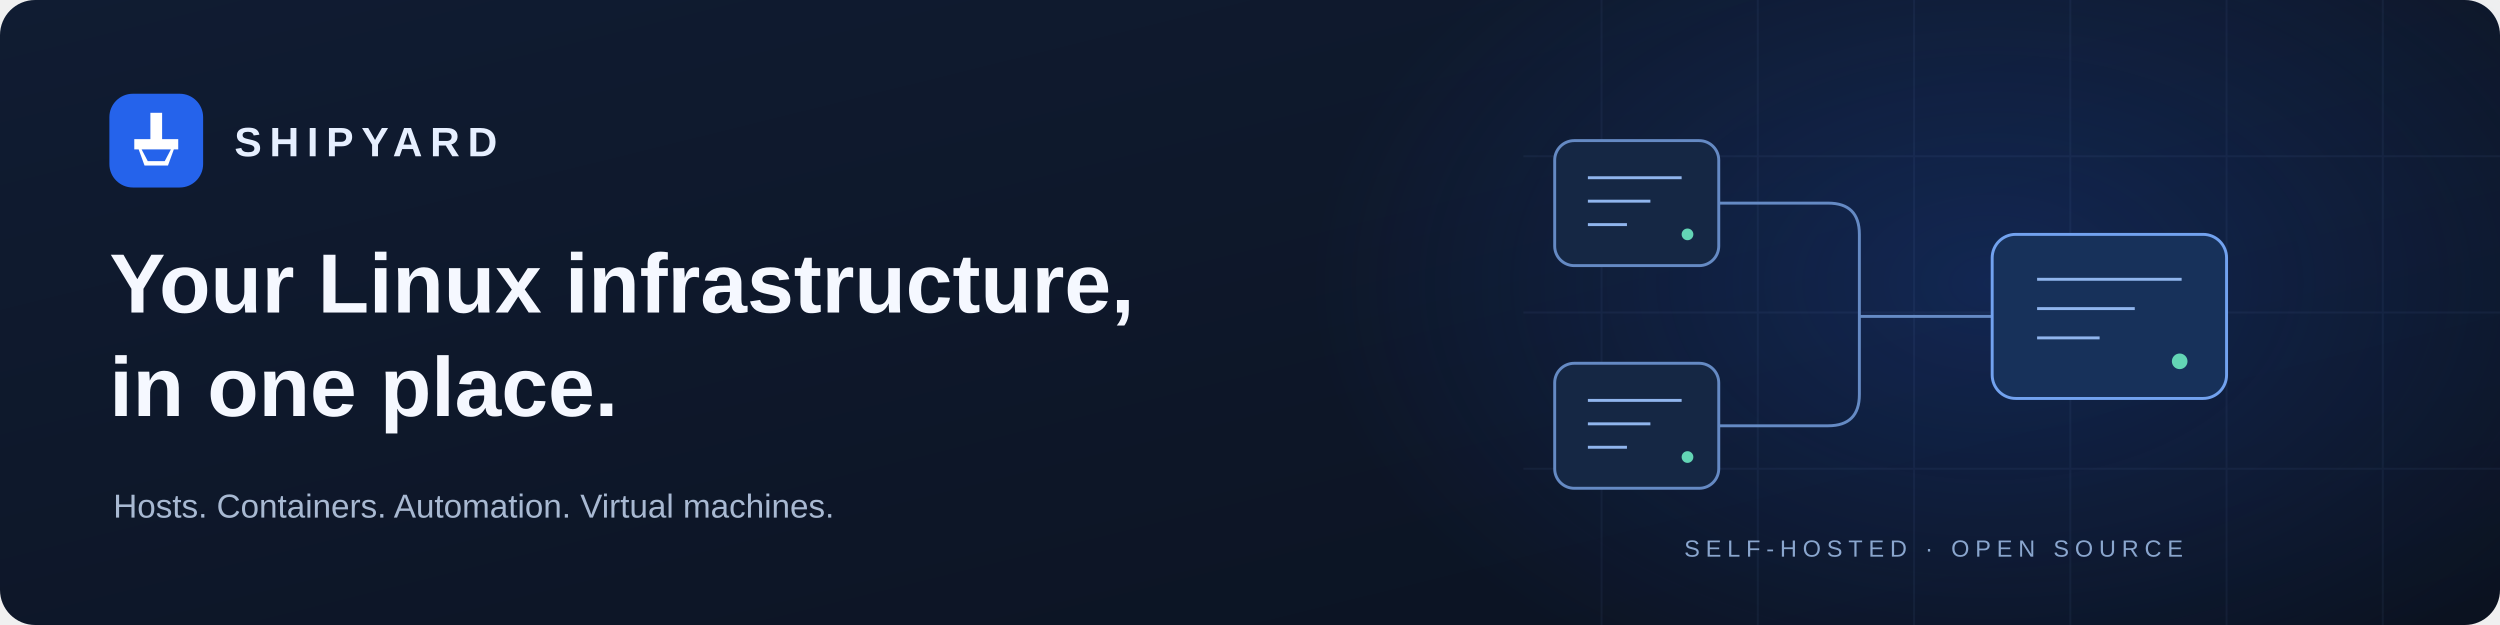
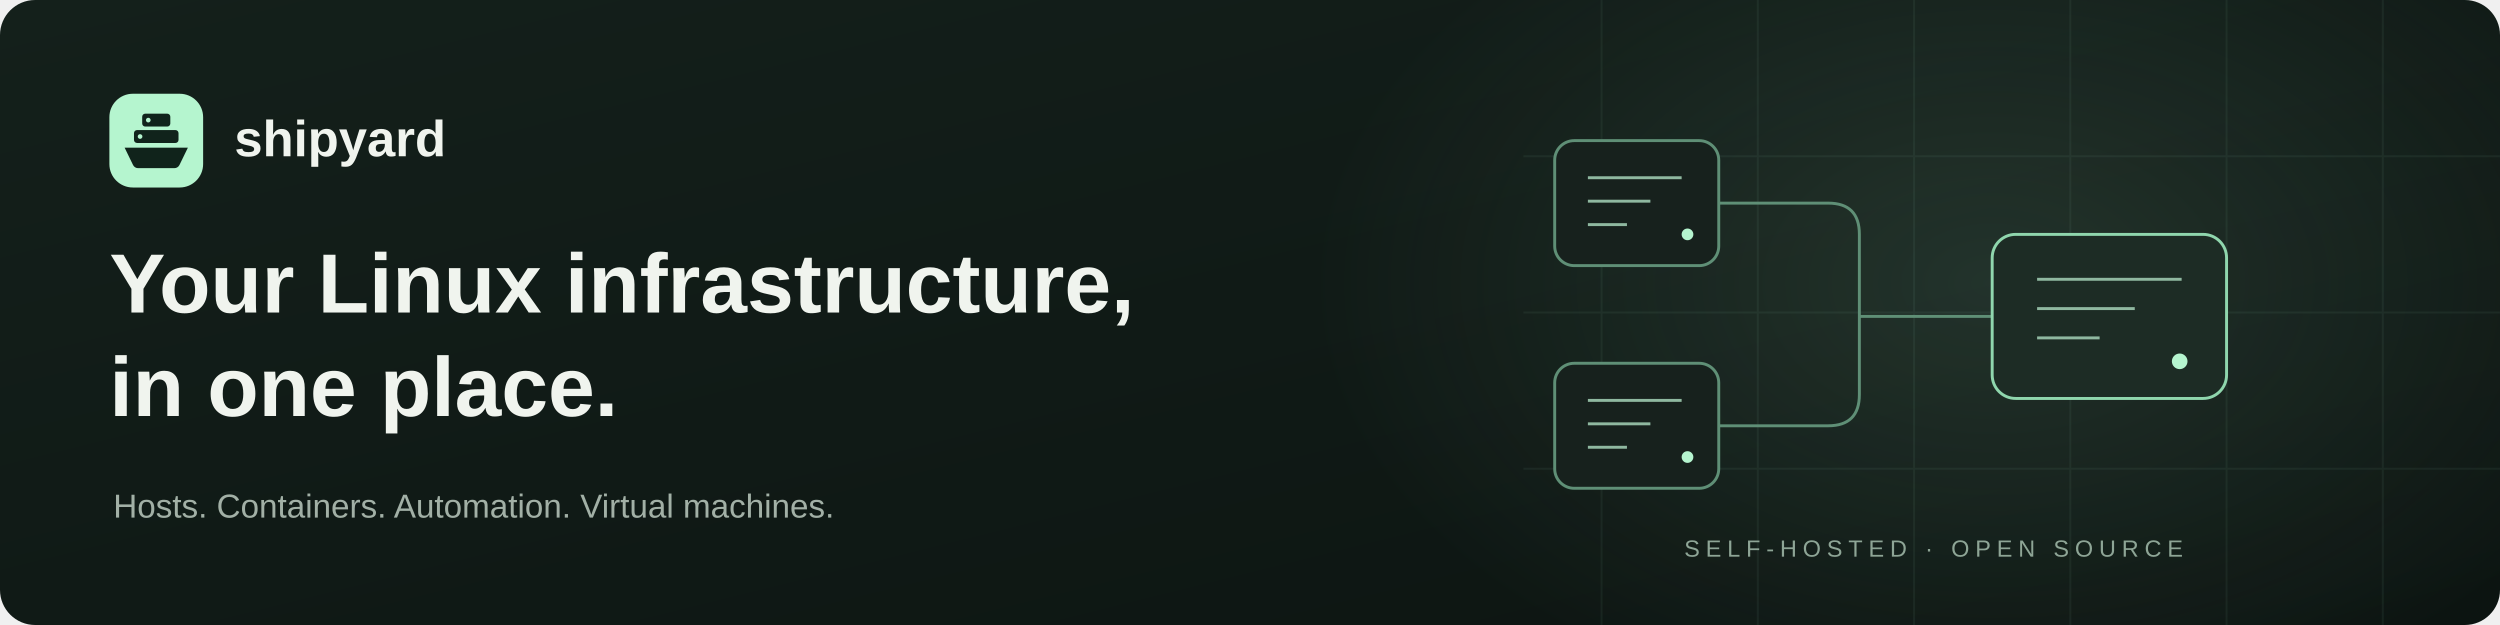
<svg xmlns="http://www.w3.org/2000/svg" width="1280" height="320" viewBox="0 0 1280 320" role="img" aria-labelledby="title desc">
  <defs>
    <linearGradient id="background" x2="1" y2="1">
-       <stop stop-color="#101c32" />
-       <stop offset="1" stop-color="#0b1220" />
+       <stop stop-color="#14201b" />
+       <stop offset="1" stop-color="#0c1411" />
    </linearGradient>
    <radialGradient id="glow">
-       <stop stop-color="#2563eb" stop-opacity=".22" />
-       <stop offset="1" stop-color="#2563eb" stop-opacity="0" />
+       <stop stop-color="#b5f5cf" stop-opacity=".12" />
+       <stop offset="1" stop-color="#b5f5cf" stop-opacity="0" />
    </radialGradient>
  </defs>
  <rect width="1280" height="320" rx="18" fill="url(#background)" />
  <ellipse cx="1020" cy="145" rx="350" ry="230" fill="url(#glow)" />
-   <path d="M820 0v320M900 0v320M980 0v320M1060 0v320M1140 0v320M1220 0v320M780 80h500M780 160h500M780 240h500" stroke="#91b4ed" stroke-opacity=".06" />
-   <rect x="56" y="48" width="48" height="48" rx="12" fill="#2563eb" />
-   <path d="M28 13h8v18h11v7h-3l-4 11H24l-4-11h-3v-7h11zm-6 25 4.2 8h11.6l4.2-8z" transform="translate(56 48) scale(.75)" fill="#fff" />
-   <text x="120" y="80" font-family="Arial, sans-serif" font-size="21" font-weight="700" letter-spacing="4" fill="#e6efff">SHIPYARD</text>
-   <text x="56" y="160" font-family="Arial, sans-serif" font-size="43" font-weight="700" fill="#f5f8ff">Your Linux infrastructure,</text>
-   <text x="56" y="213" font-family="Arial, sans-serif" font-size="43" font-weight="700" fill="#f5f8ff">in one place.</text>
-   <text x="58" y="265" font-family="Arial, sans-serif" font-size="17" fill="#a8b9d2">Hosts. Containers. Automation. Virtual machines.</text>
-   <g fill="none" stroke="#658ac4" stroke-width="1.5">
+   <path d="M820 0v320M900 0v320M980 0v320M1060 0v320M1140 0v320M1220 0v320M780 80h500M780 160h500M780 240h500" stroke="#b5f5cf" stroke-opacity=".06" />
+   <g transform="translate(56 48) scale(1.2)">
+     <rect width="40" height="40" rx="10" fill="#b5f5cf" />
+     <g fill="#10231b">
+       <rect x="14" y="8.5" width="12" height="5.5" rx="1.3" />
+       <rect x="10.5" y="15.5" width="19" height="5.5" rx="1.3" />
+       <path d="M6.5 23h27l-3.6 7.4a2.4 2.4 0 0 1-2.16 1.35H12.26a2.4 2.4 0 0 1-2.16-1.35z" />
+     </g>
+     <g fill="#b5f5cf">
+       <circle cx="16.6" cy="11.25" r="1" />
+       <circle cx="13.1" cy="18.25" r="1" />
+     </g>
+   </g>
+   <text x="120" y="80" font-family="Arial, sans-serif" font-size="26" font-weight="700" fill="#f0f4ee">shipyard</text>
+   <text x="56" y="160" font-family="Arial, sans-serif" font-size="43" font-weight="700" fill="#f0f4ee">Your Linux infrastructure,</text>
+   <text x="56" y="213" font-family="Arial, sans-serif" font-size="43" font-weight="700" fill="#f0f4ee">in one place.</text>
+   <text x="58" y="265" font-family="Arial, sans-serif" font-size="17" fill="#a2b0a6">Hosts. Containers. Automation. Virtual machines.</text>
+   <g fill="none" stroke="#5f8f76" stroke-width="1.5">
    <path d="M880 104h56q16 0 16 16v42h68M880 218h56q16 0 16-16v-40" />
-     <rect x="796" y="72" width="84" height="64" rx="10" fill="#152744" />
-     <rect x="796" y="186" width="84" height="64" rx="10" fill="#152744" />
-     <rect x="1020" y="120" width="120" height="84" rx="12" fill="#17315a" stroke="#72a2ef" />
-     <path d="M813 91h48M813 103h32M813 115h20M813 205h48M813 217h32M813 229h20M1043 143h74M1043 158h50M1043 173h32" stroke="#90b5ed" />
+     <rect x="796" y="72" width="84" height="64" rx="10" fill="#17211d" />
+     <rect x="796" y="186" width="84" height="64" rx="10" fill="#17211d" />
+     <rect x="1020" y="120" width="120" height="84" rx="12" fill="#1d2c25" stroke="#8fd6ad" />
+     <path d="M813 91h48M813 103h32M813 115h20M813 205h48M813 217h32M813 229h20M1043 143h74M1043 158h50M1043 173h32" stroke="#8fb8a0" />
  </g>
-   <g fill="#63d5b5">
+   <g fill="#b5f5cf">
    <circle cx="864" cy="120" r="3" />
    <circle cx="864" cy="234" r="3" />
    <circle cx="1116" cy="185" r="4" />
  </g>
-   <text x="990" y="285" text-anchor="middle" font-family="Arial, sans-serif" font-size="12" letter-spacing="3" fill="#8aa6ce">SELF-HOSTED · OPEN SOURCE</text>
+   <text x="990" y="285" text-anchor="middle" font-family="Arial, sans-serif" font-size="12" letter-spacing="3" fill="#8ea596">SELF-HOSTED · OPEN SOURCE</text>
</svg>
